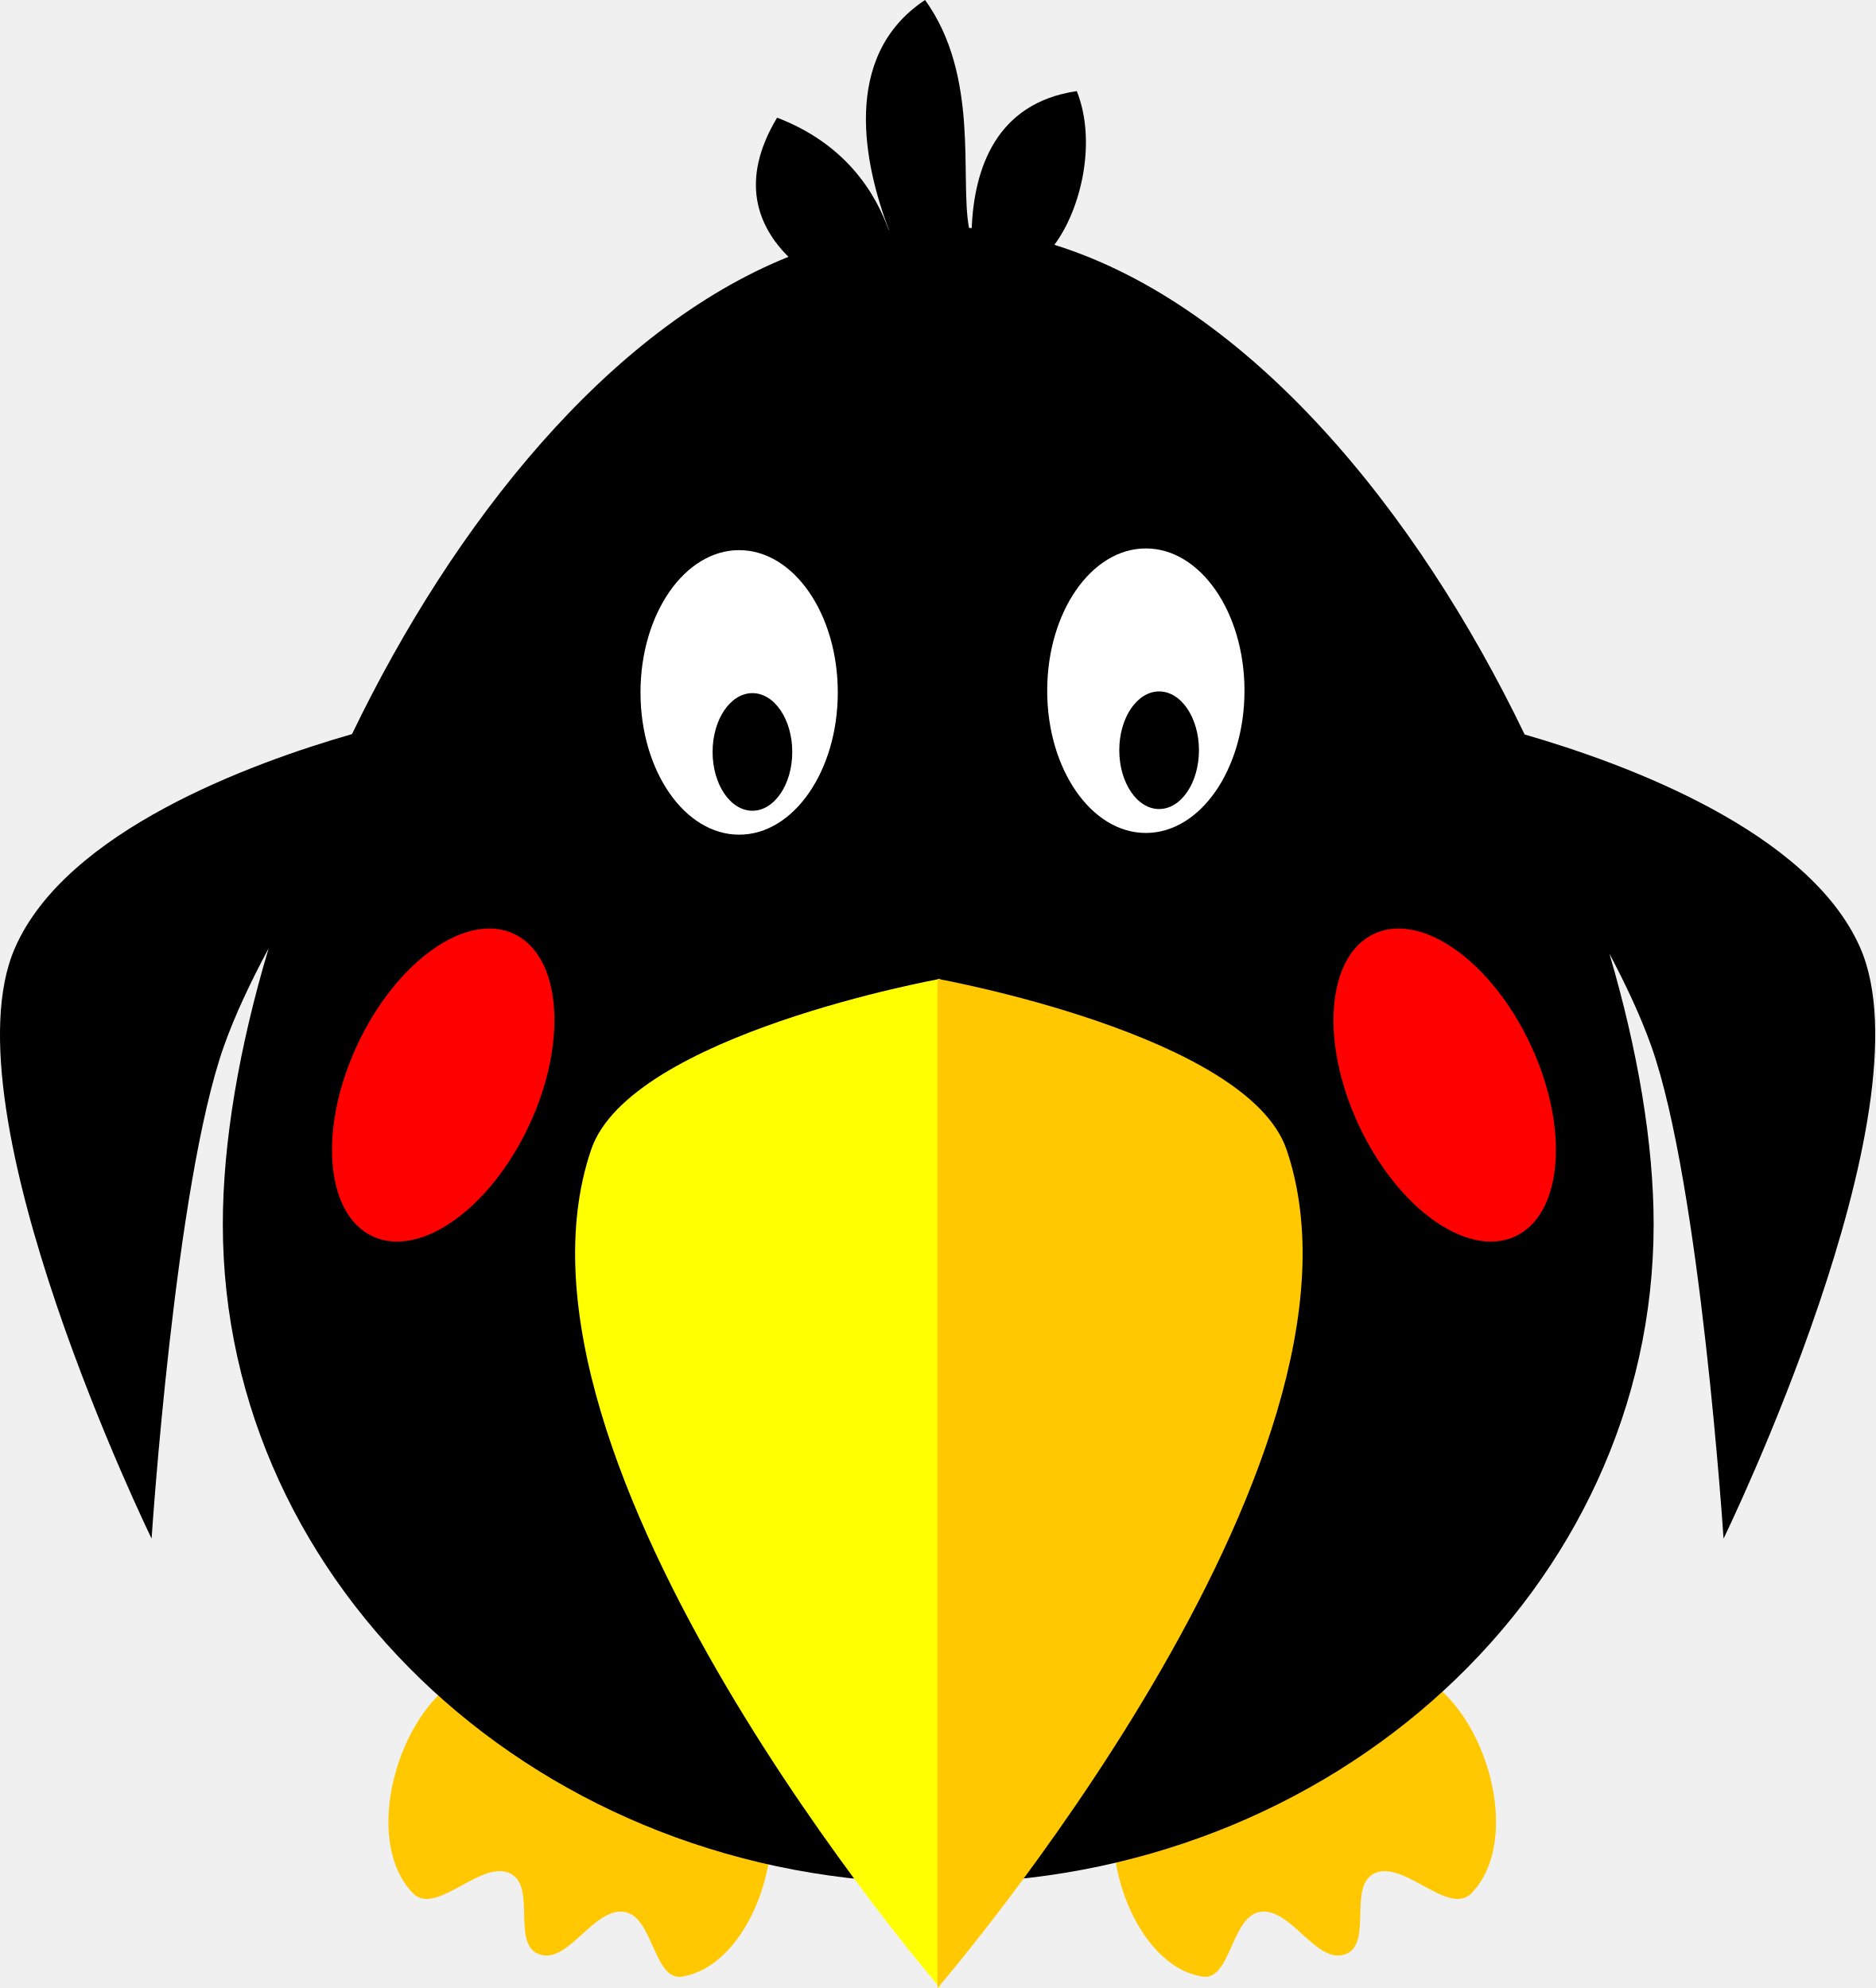
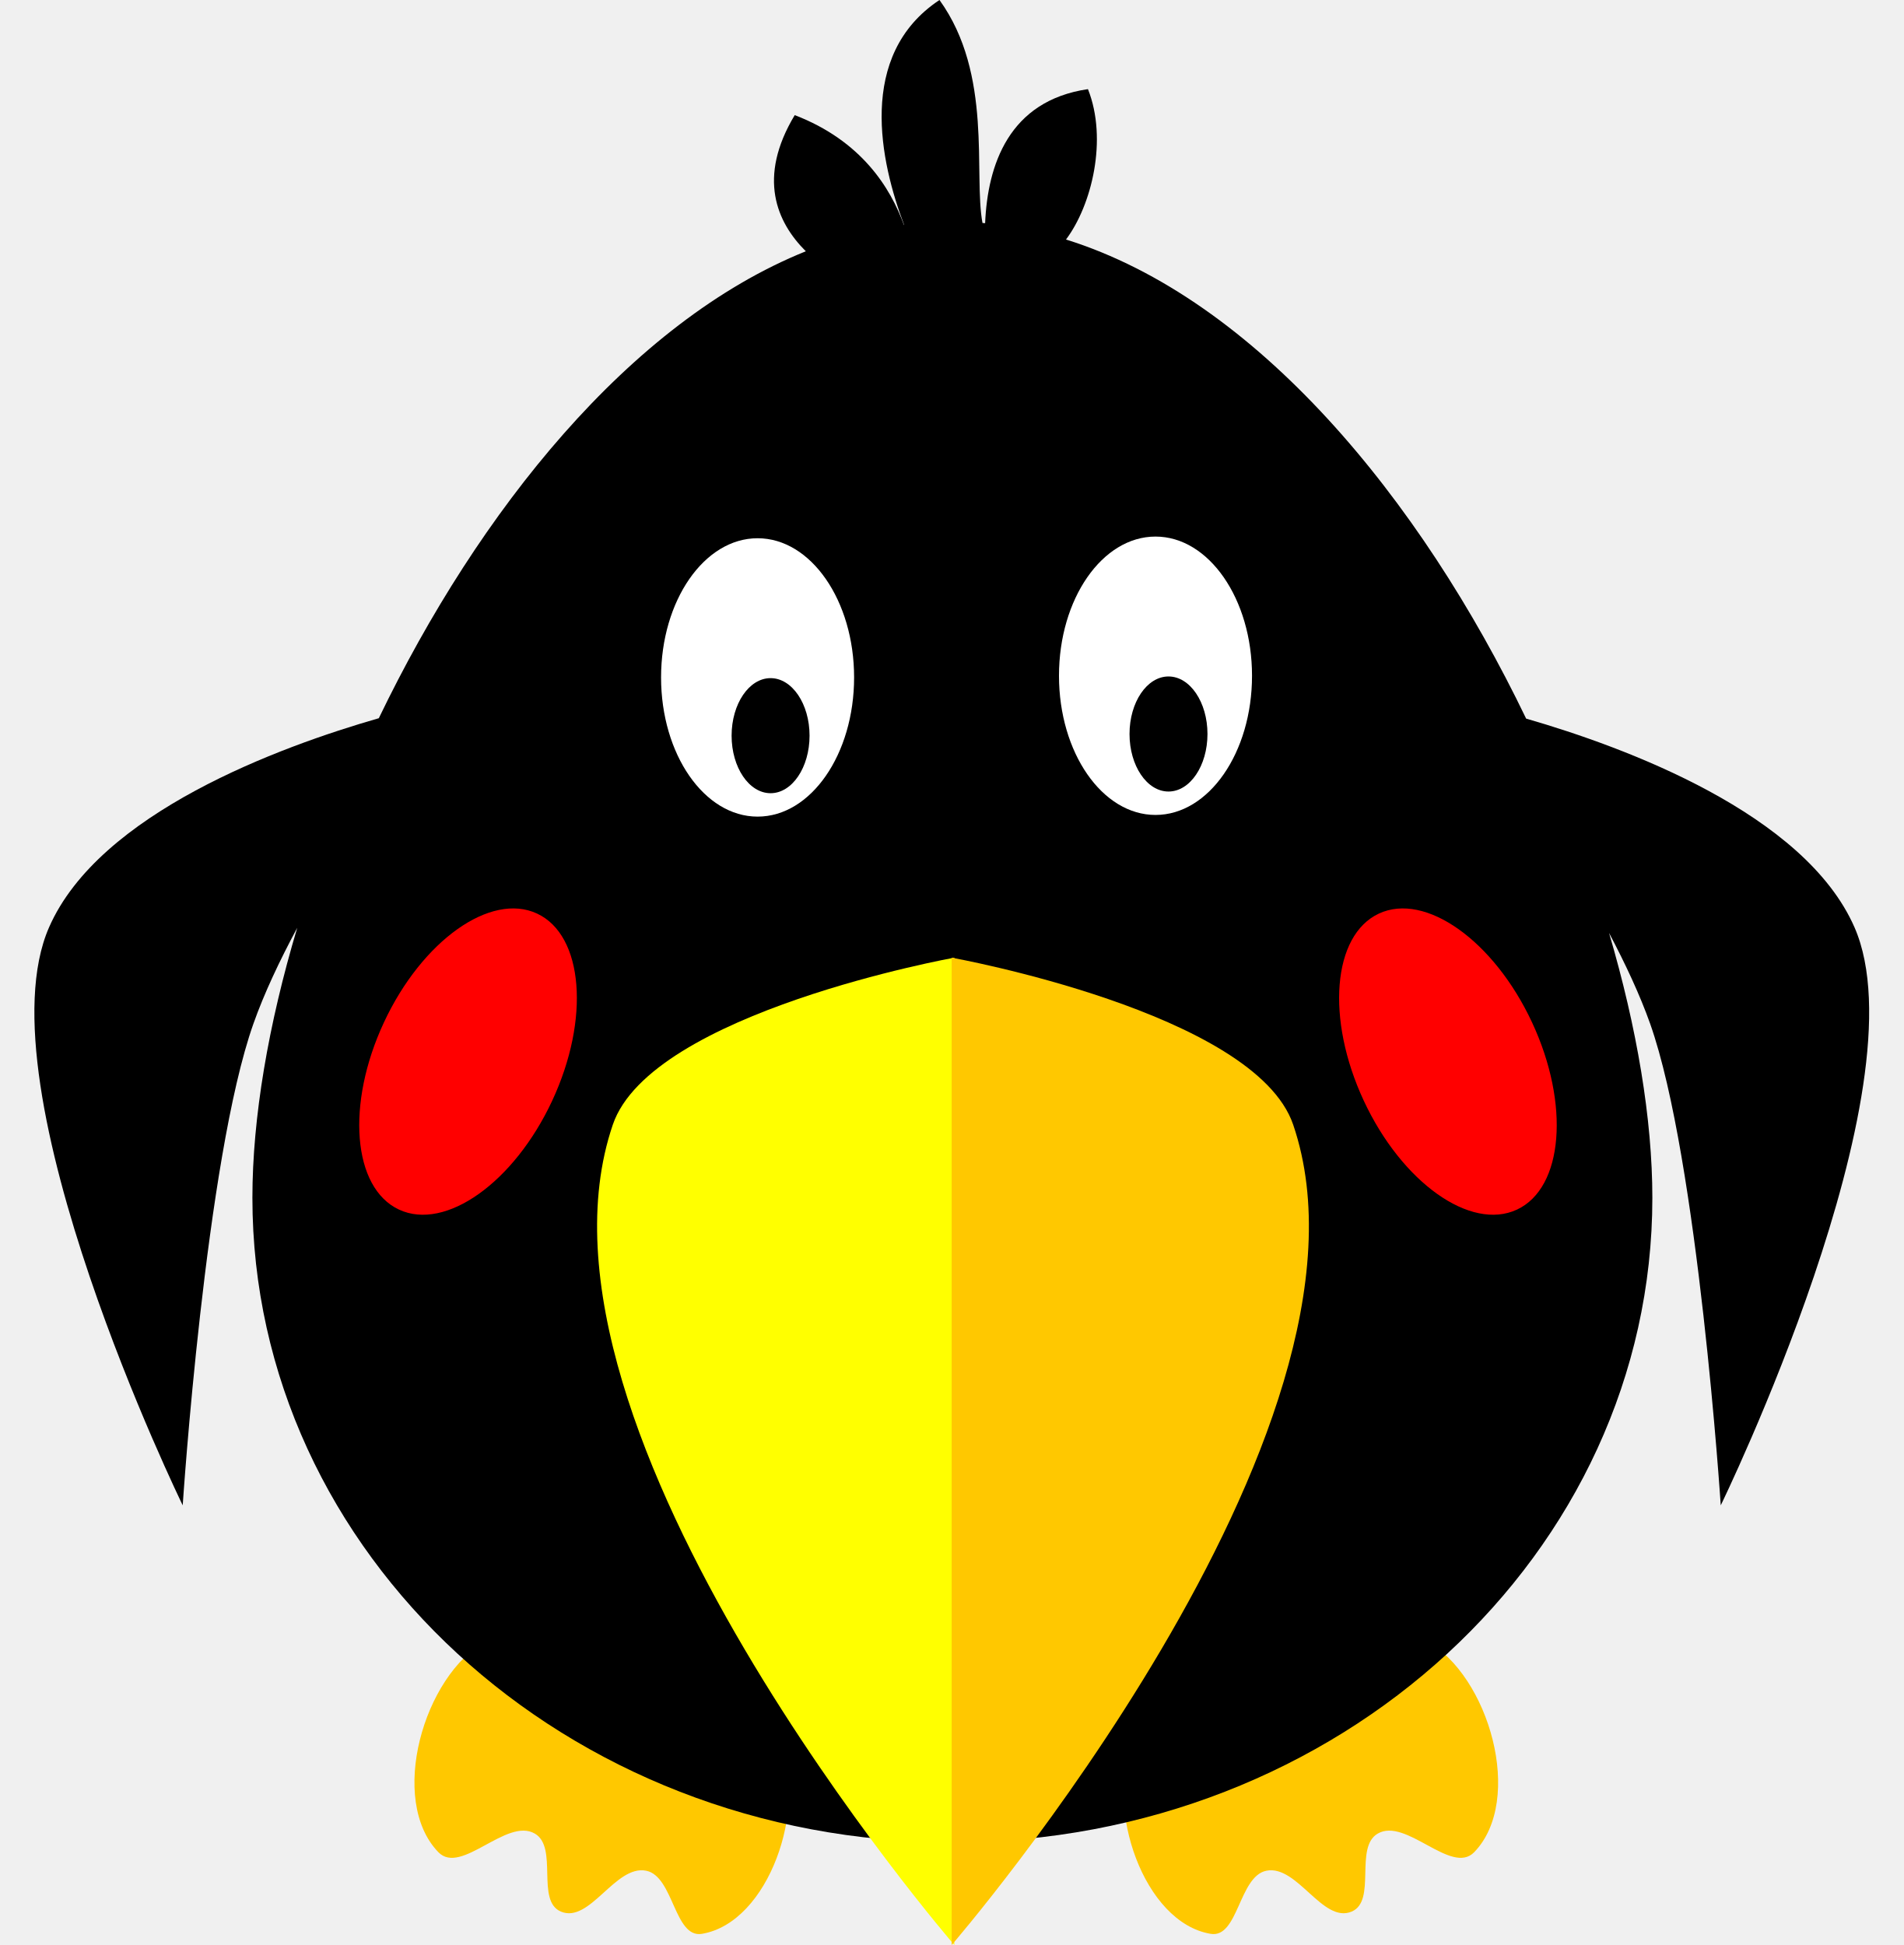
- <svg xmlns="http://www.w3.org/2000/svg" id="svg3767" viewBox="0 0 499.088 529.134" version="1.1" width="499.088" height="529.134">
+ <svg xmlns="http://www.w3.org/2000/svg" id="svg3767" viewBox="0 0 499.088 529.134" version="1.1" width="137" height="140">
  <defs id="defs2369" />
  <g id="layer1" transform="translate(-205.2023,-43.875)">
    <path id="path4326" style="fill:#ffc800;stroke-width:0.877" d="m 328.214,490.201 c -17.241,9.485 -26.801,43.406 -13.127,57.556 6.193,6.408 18.563,-9.55 26.254,-5.049 6.43,3.764 0.21,18.293 7.068,21.205 7.899,3.353 14.816,-12.82 23.224,-11.107 7.478,1.522 7.621,18.428 15.147,17.166 18.308,-3.071 28.771,-34.546 21.205,-51.497 -11.504,-25.769 -55.054,-41.876 -79.77,-28.277 z" />
    <path id="path4328" d="m 583.729,490.201 c 17.241,9.485 26.801,43.406 13.127,57.556 -6.193,6.408 -18.563,-9.55 -26.254,-5.049 -6.43,3.764 -0.21,18.293 -7.068,21.205 -7.899,3.353 -14.816,-12.82 -23.224,-11.107 -7.478,1.522 -7.621,18.428 -15.147,17.166 -18.308,-3.071 -28.771,-34.546 -21.205,-51.497 11.498,-25.762 55.054,-41.872 79.771,-28.273 z" style="fill:#ffc800;stroke-width:0.877" />
    <path id="path2985" style="color:#000000;fill:#000000;stroke-width:0.877" d="m 451.403,43.875 c -22.648,14.99 -16.037,44.285 -9.618,61.187 -0.018,0 -0.035,0.018 -0.053,0.026 -3.621,-10.039 -11.521,-22.911 -29.706,-29.895 -10.25,17.043 -4.884,29.176 3.016,37.041 -47.829,19.263 -89.012,70.687 -116.149,127.03 -26.882,7.725 -76.07,25.734 -89.705,56.904 -19.053,43.559 36.361,157.226 36.361,157.226 0,0 6.19,-94.22 19.237,-131.028 2.911,-8.242 7.128,-17.168 11.916,-26.085 -7.865,26.295 -12.196,51.696 -12.196,73.458 0,96.85 85.259,175.358 190.404,175.358 105.145,0 190.404,-78.508 190.404,-175.358 0,-21.385 -4.182,-46.26 -11.784,-72.063 4.472,8.452 8.408,16.887 11.179,24.69 13.038,36.808 19.21,131.028 19.21,131.028 0,0 55.431,-113.667 36.387,-157.226 -13.573,-31.021 -62.366,-49.013 -89.327,-56.799 -28.811,-59.876 -73.493,-114.211 -125.162,-130.335 7.006,-9.338 11.398,-27.247 5.971,-40.91 -21.578,3.162 -27.312,20.739 -27.97,36.465 -0.237,-0.018 -0.482,-0.035 -0.719,-0.053 -2.49,-13.279 2.911,-40.421 -11.696,-60.661 z" />
    <path id="path3785" style="fill:#ffff00;stroke-width:0.877" d="m 455.437,304.409 c 0,0 -82.481,14.851 -92.896,45.439 -28.265,82.995 92.896,223.161 92.896,223.161 V 308.455" />
    <path id="path3787" d="m 454.718,304.409 c 0,0 82.481,14.851 92.896,45.439 28.265,82.995 -92.896,223.161 -92.896,223.161 V 308.455" style="fill:#ffc800;stroke-width:0.877" />
    <ellipse id="path4297" style="color:#000000;fill:#ff0000" transform="rotate(25.0008)" cx="433.485" cy="164.927" rx="25.244" ry="44.429" />
    <ellipse id="path4299" style="color:#000000;fill:#ff0000" transform="matrix(-0.9063019,0.4226309,0.4226309,0.9063019,0,0)" cx="-393.852" cy="550.735" rx="25.244" ry="44.429" />
    <ellipse id="path4301" style="color:#000000;fill:#ffffff" cx="401.923" cy="228.169" rx="26.254" ry="37.866" />
    <ellipse id="path4303" style="color:#000000;fill:#000000" cx="405.457" cy="244.013" rx="10.602" ry="15.652" />
    <ellipse id="path4301-1" style="color:#000000;fill:#ffffff" cx="510.163" cy="227.714" rx="26.254" ry="37.866" />
    <ellipse id="path4303-7" style="color:#000000;fill:#000000" cx="513.697" cy="243.558" rx="10.602" ry="15.652" />
  </g>
</svg>
